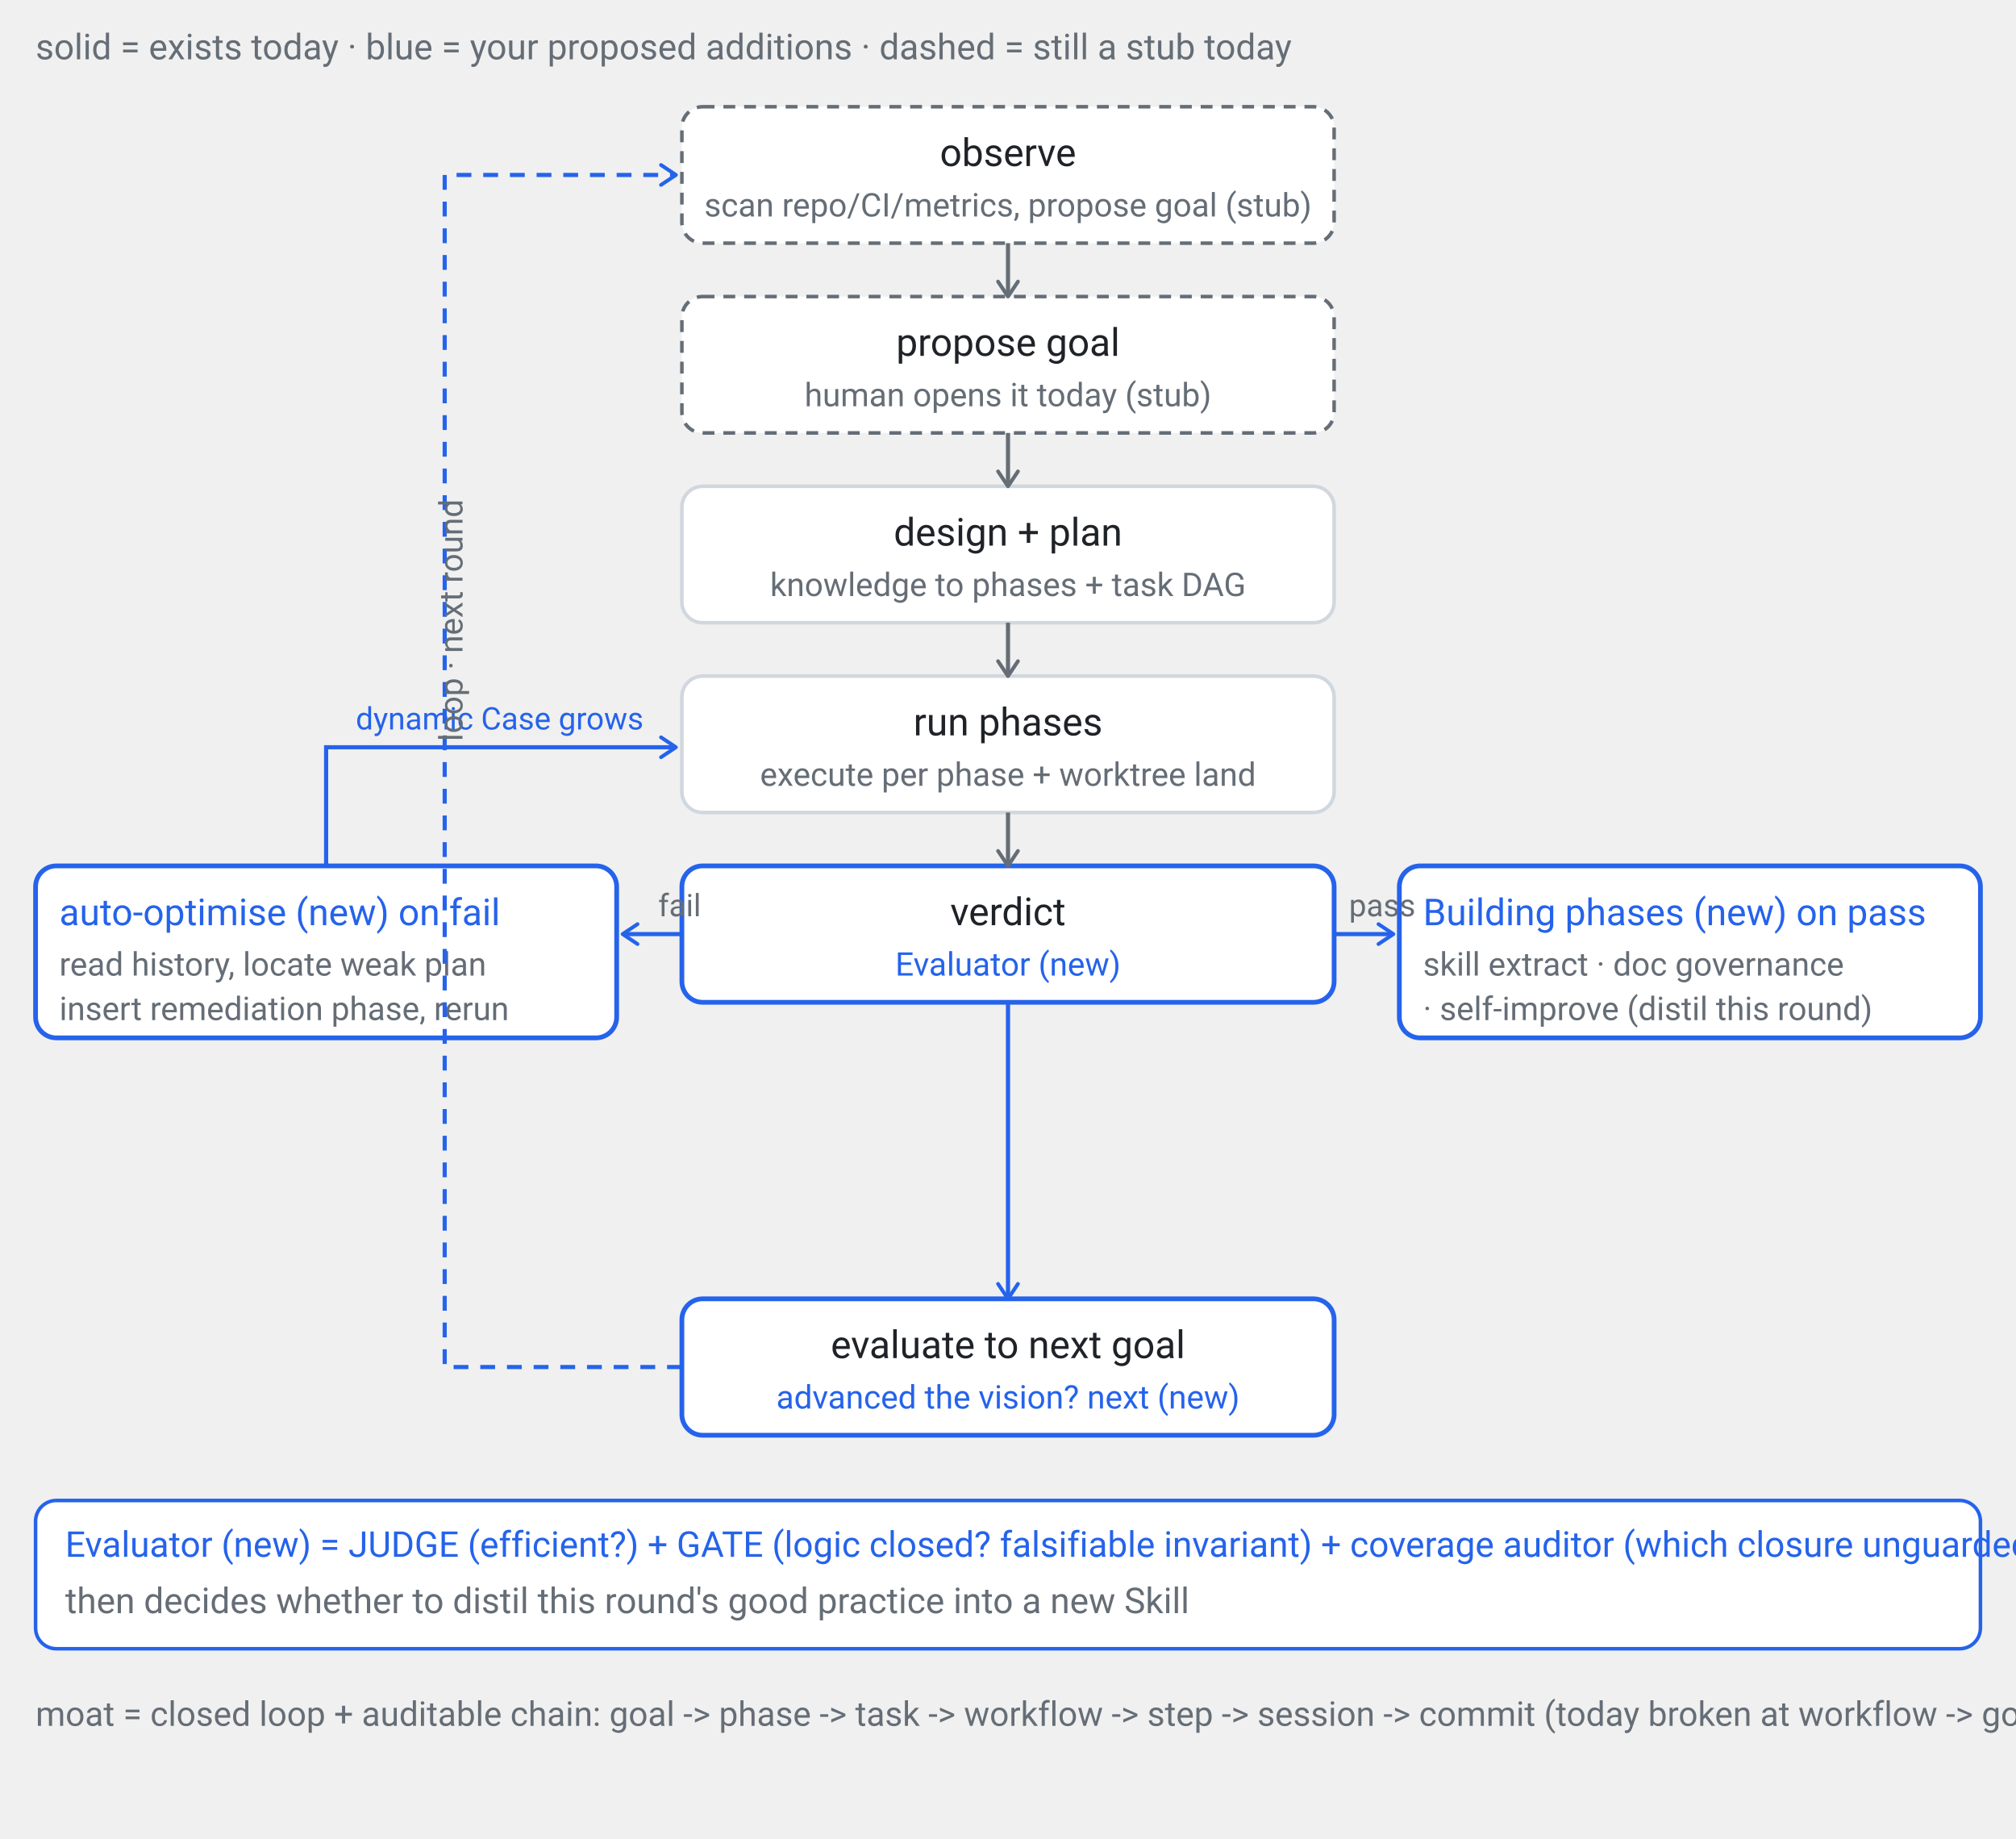
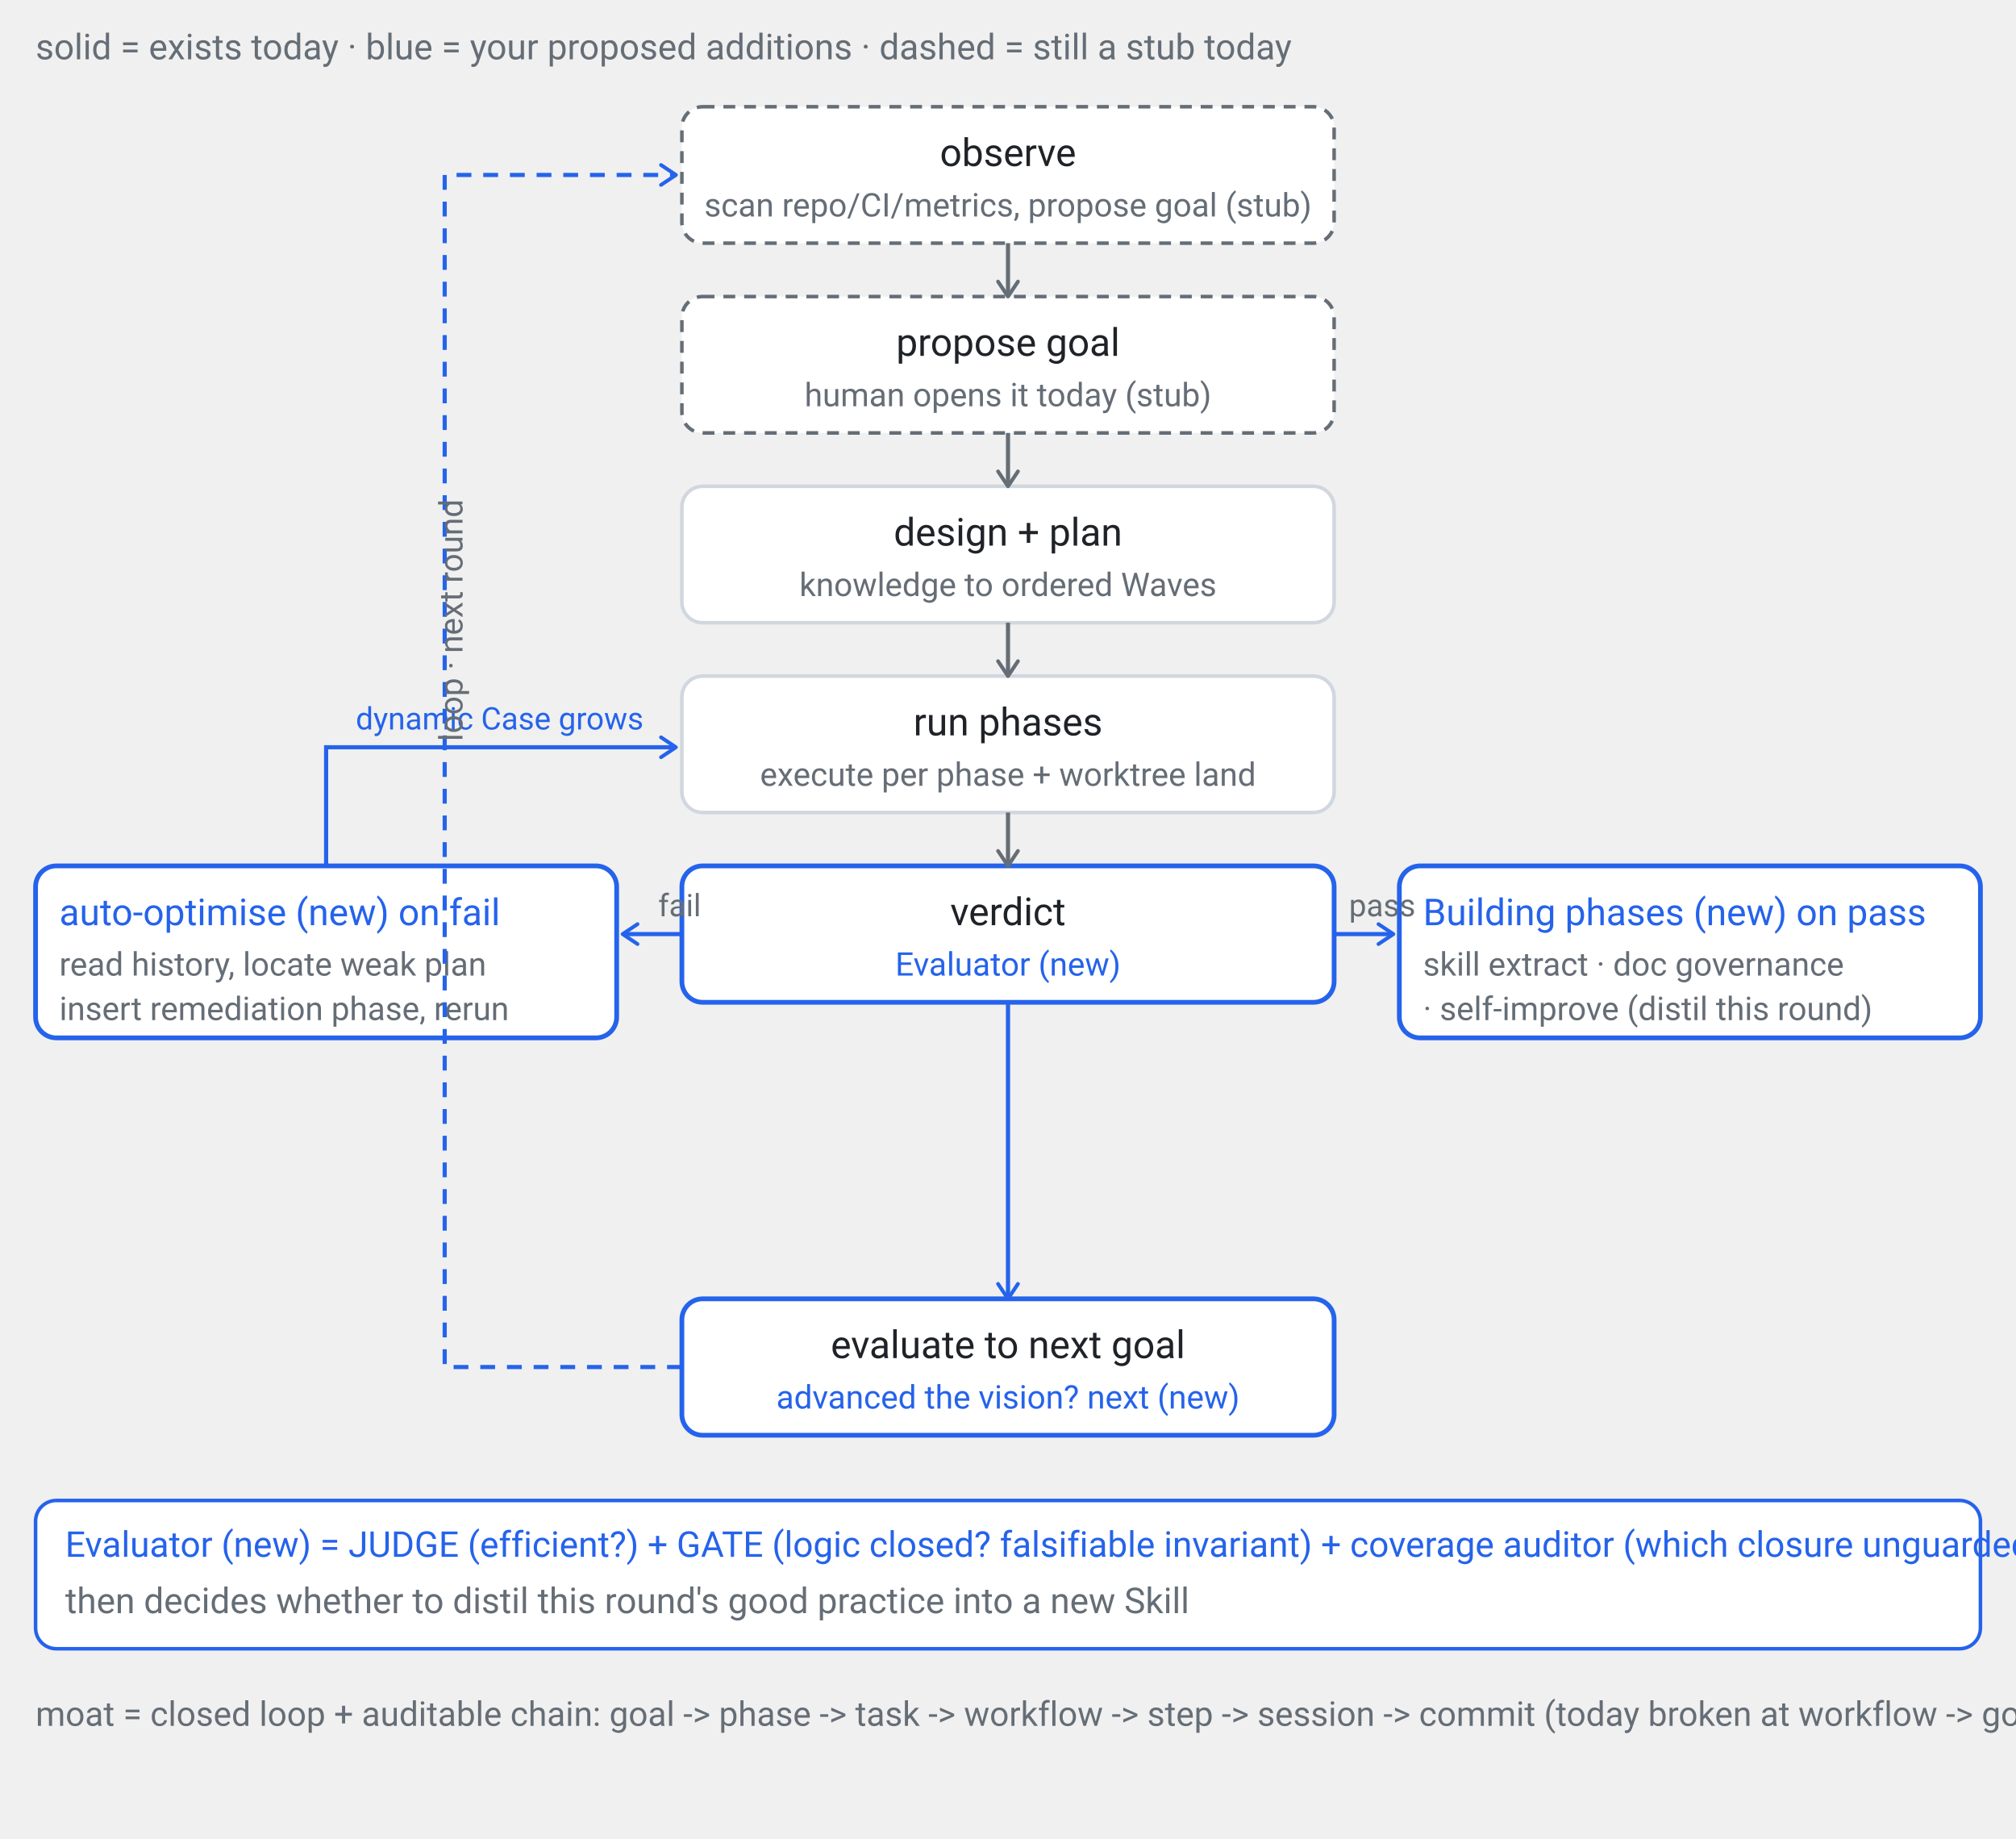
<svg xmlns="http://www.w3.org/2000/svg" viewBox="0 0 680 620" font-family="system-ui, -apple-system, Segoe UI, Roboto, sans-serif" role="img">
  <defs>
    <marker id="arrow" viewBox="0 0 10 10" refX="8" refY="5" markerWidth="6" markerHeight="6" orient="auto-start-reverse">
      <path d="M2 1L8 5L2 9" fill="none" stroke="context-stroke" stroke-width="1.5" stroke-linecap="round" stroke-linejoin="round" />
    </marker>
  </defs>
  <text x="12" y="20" font-size="12" fill="#656d76">solid = exists today · blue = your proposed additions · dashed = still a stub today</text>
  <g font-size="13" fill="#1f2328">
    <rect x="230" y="36" width="220" height="46" rx="7" fill="#ffffff" stroke="#656d76" stroke-width="1.2" stroke-dasharray="4 3" />
    <text x="340" y="56" text-anchor="middle">observe</text>
    <text x="340" y="73" text-anchor="middle" font-size="11" fill="#656d76">scan repo/CI/metrics, propose goal (stub)</text>
    <rect x="230" y="100" width="220" height="46" rx="7" fill="#ffffff" stroke="#656d76" stroke-width="1.2" stroke-dasharray="4 3" />
    <text x="340" y="120" text-anchor="middle">propose goal</text>
    <text x="340" y="137" text-anchor="middle" font-size="11" fill="#656d76">human opens it today (stub)</text>
    <rect x="230" y="164" width="220" height="46" rx="7" fill="#ffffff" stroke="#d0d7de" stroke-width="1.2" />
    <text x="340" y="184" text-anchor="middle">design + plan</text>
-     <text x="340" y="201" text-anchor="middle" font-size="11" fill="#656d76">knowledge to phases + task DAG</text>
+     <text x="340" y="201" text-anchor="middle" font-size="11" fill="#656d76">knowledge to ordered Waves</text>
    <rect x="230" y="228" width="220" height="46" rx="7" fill="#ffffff" stroke="#d0d7de" stroke-width="1.2" />
    <text x="340" y="248" text-anchor="middle">run phases</text>
    <text x="340" y="265" text-anchor="middle" font-size="11" fill="#656d76">execute per phase + worktree land</text>
    <rect x="230" y="292" width="220" height="46" rx="7" fill="#ffffff" stroke="#2563eb" stroke-width="1.6" />
    <text x="340" y="312" text-anchor="middle">verdict</text>
    <text x="340" y="329" text-anchor="middle" font-size="11" fill="#2563eb">Evaluator (new)</text>
    <rect x="230" y="438" width="220" height="46" rx="7" fill="#ffffff" stroke="#2563eb" stroke-width="1.6" />
    <text x="340" y="458" text-anchor="middle">evaluate to next goal</text>
    <text x="340" y="475" text-anchor="middle" font-size="11" fill="#2563eb">advanced the vision? next (new)</text>
  </g>
  <g stroke="#656d76" stroke-width="1.4" fill="none">
    <line x1="340" y1="82" x2="340" y2="100" marker-end="url(#arrow)" />
    <line x1="340" y1="146" x2="340" y2="164" marker-end="url(#arrow)" />
    <line x1="340" y1="210" x2="340" y2="228" marker-end="url(#arrow)" />
    <line x1="340" y1="274" x2="340" y2="292" marker-end="url(#arrow)" />
  </g>
  <rect x="12" y="292" width="196" height="58" rx="7" fill="#ffffff" stroke="#2563eb" stroke-width="1.6" />
  <text x="20" y="312" font-size="12.5" fill="#2563eb">auto-optimise (new) on fail</text>
  <text x="20" y="329" font-size="11" fill="#656d76">read history, locate weak plan</text>
  <text x="20" y="344" font-size="11" fill="#656d76">insert remediation phase, rerun</text>
  <rect x="472" y="292" width="196" height="58" rx="7" fill="#ffffff" stroke="#2563eb" stroke-width="1.6" />
  <text x="480" y="312" font-size="12.5" fill="#2563eb">Building phases (new) on pass</text>
  <text x="480" y="329" font-size="11" fill="#656d76">skill extract · doc governance</text>
  <text x="480" y="344" font-size="11" fill="#656d76">· self-improve (distil this round)</text>
  <g stroke="#2563eb" stroke-width="1.4" fill="none">
    <line x1="230" y1="315" x2="210" y2="315" marker-end="url(#arrow)" />
    <line x1="450" y1="315" x2="470" y2="315" marker-end="url(#arrow)" />
    <line x1="340" y1="338" x2="340" y2="438" marker-end="url(#arrow)" />
    <path d="M110 292 L110 252 L228 252" marker-end="url(#arrow)" />
    <path d="M230 461 L150 461 L150 59 L228 59" stroke-dasharray="5 4" marker-end="url(#arrow)" />
  </g>
  <text x="222" y="309" font-size="10.5" fill="#656d76">fail</text>
  <text x="455" y="309" font-size="10.5" fill="#656d76">pass</text>
  <text x="120" y="246" font-size="10.5" fill="#2563eb">dynamic Case grows</text>
  <text x="156" y="250" font-size="11" fill="#656d76" transform="rotate(-90 156 250)">loop · next round</text>
  <rect x="12" y="506" width="656" height="50" rx="7" fill="#ffffff" stroke="#2563eb" stroke-width="1.2" />
  <text x="22" y="525" font-size="12" fill="#2563eb">Evaluator (new) = JUDGE (efficient?) + GATE (logic closed? falsifiable invariant) + coverage auditor (which closure unguarded?)</text>
  <text x="22" y="544" font-size="12" fill="#656d76">then decides whether to distil this round's good practice into a new Skill</text>
  <text x="12" y="582" font-size="11.5" fill="#656d76">moat = closed loop + auditable chain: goal -&gt; phase -&gt; task -&gt; workflow -&gt; step -&gt; session -&gt; commit (today broken at workflow -&gt; goal)</text>
</svg>
